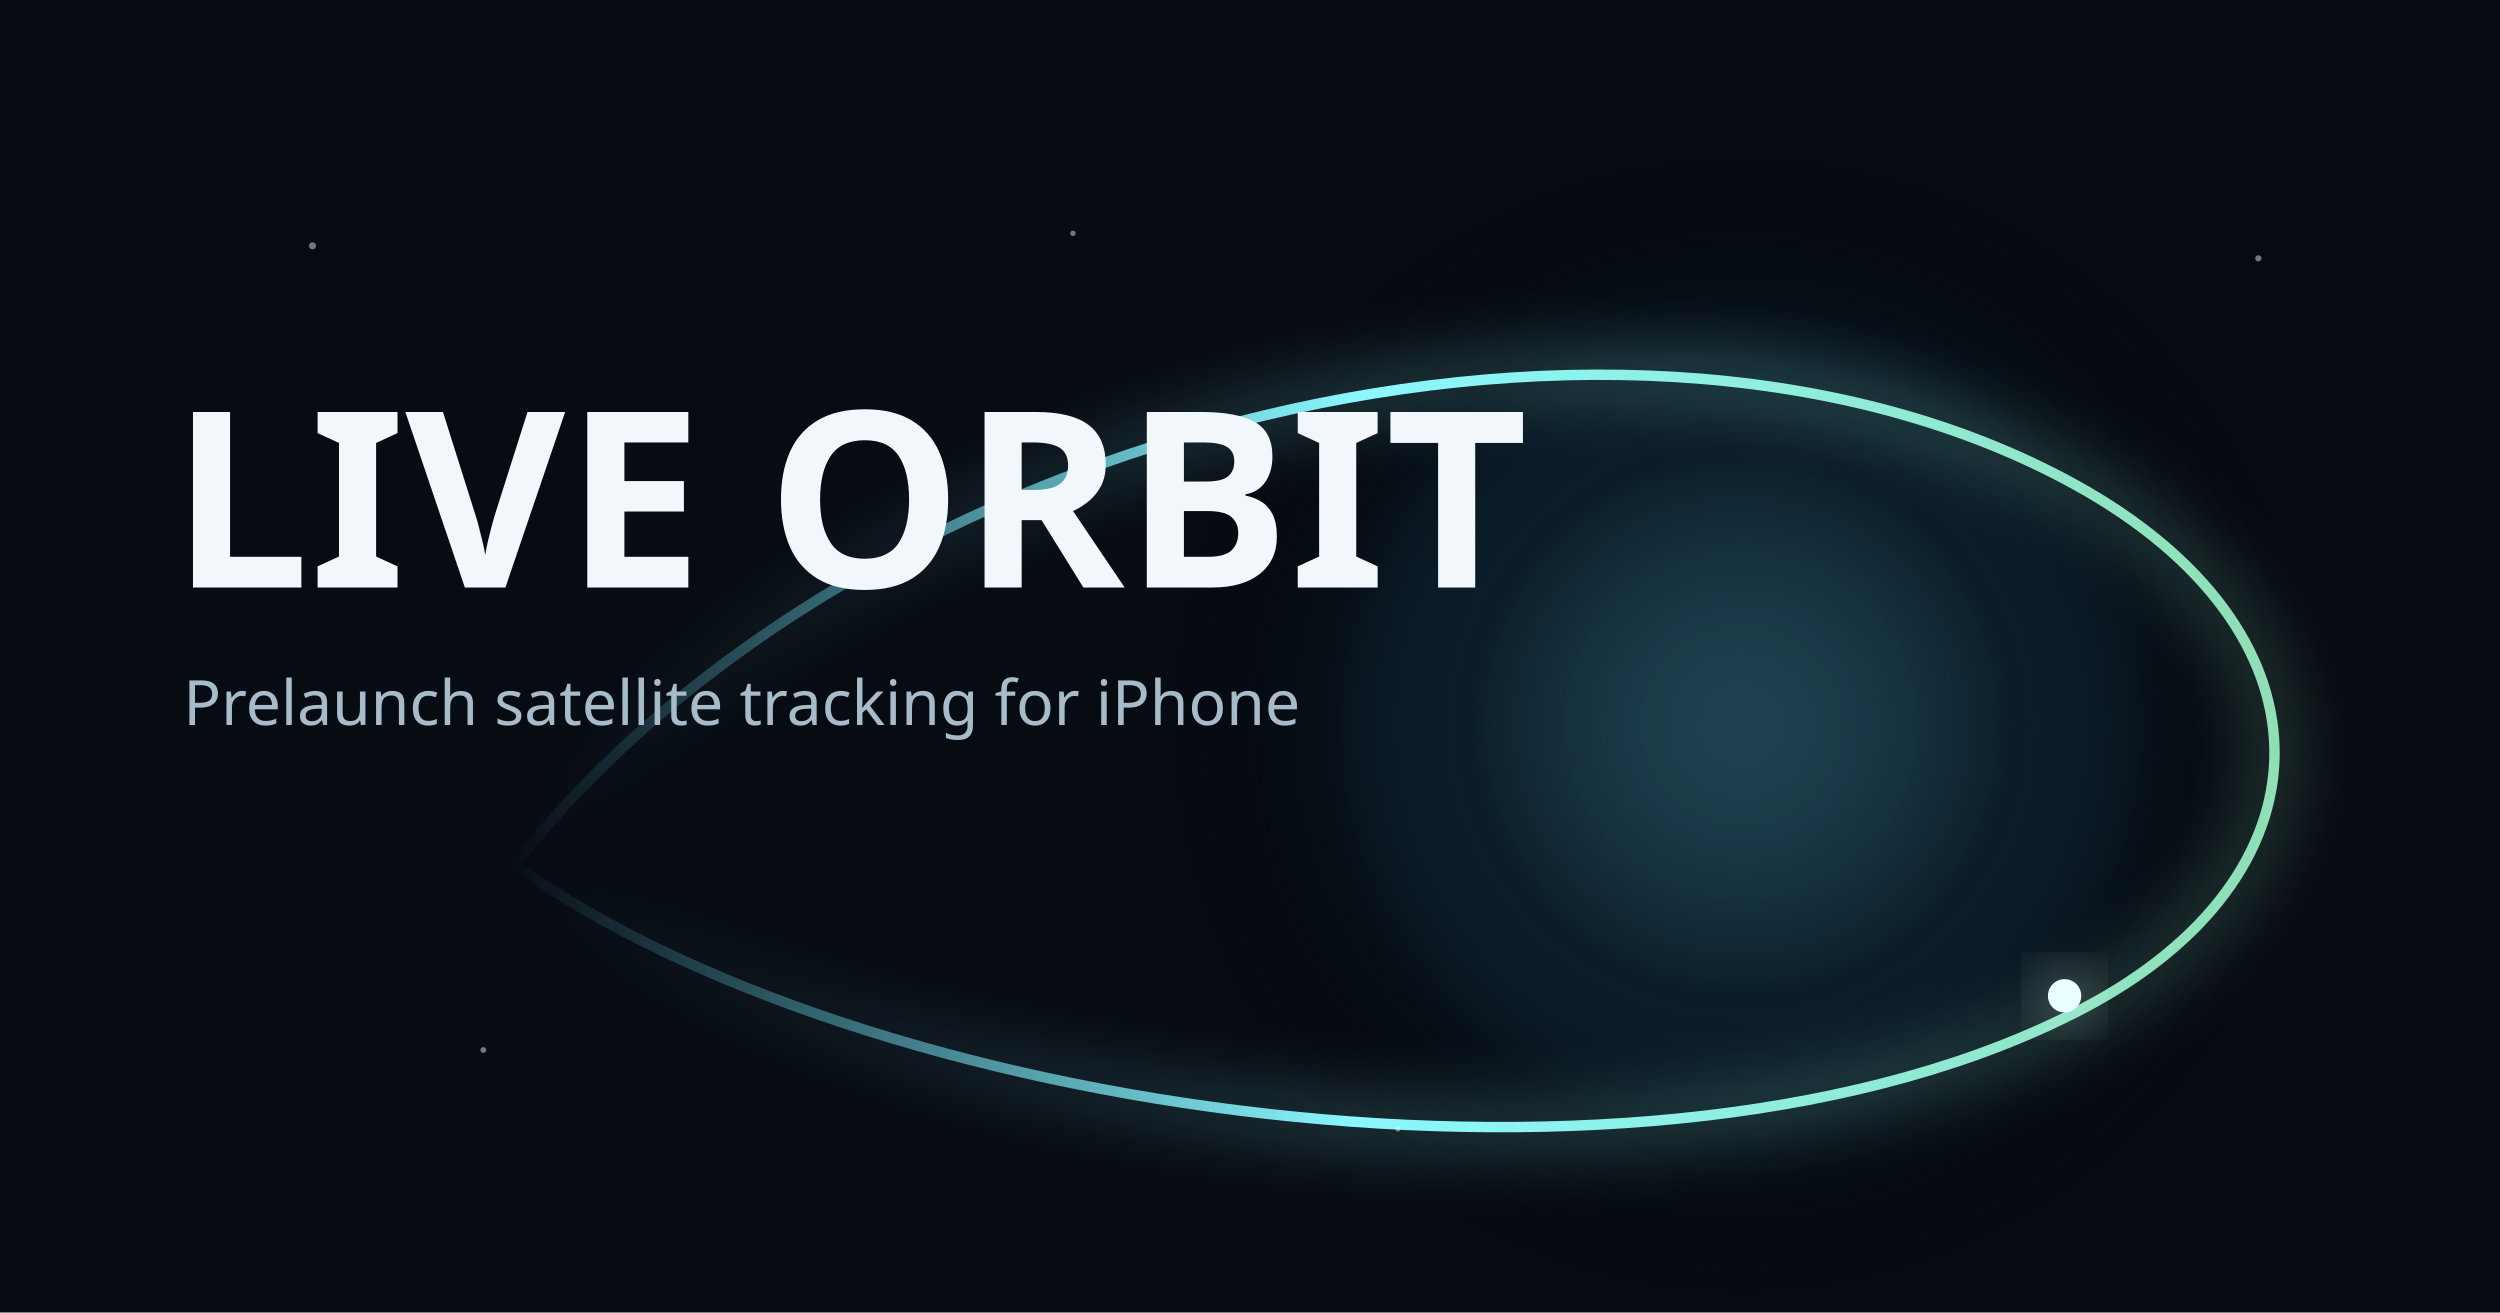
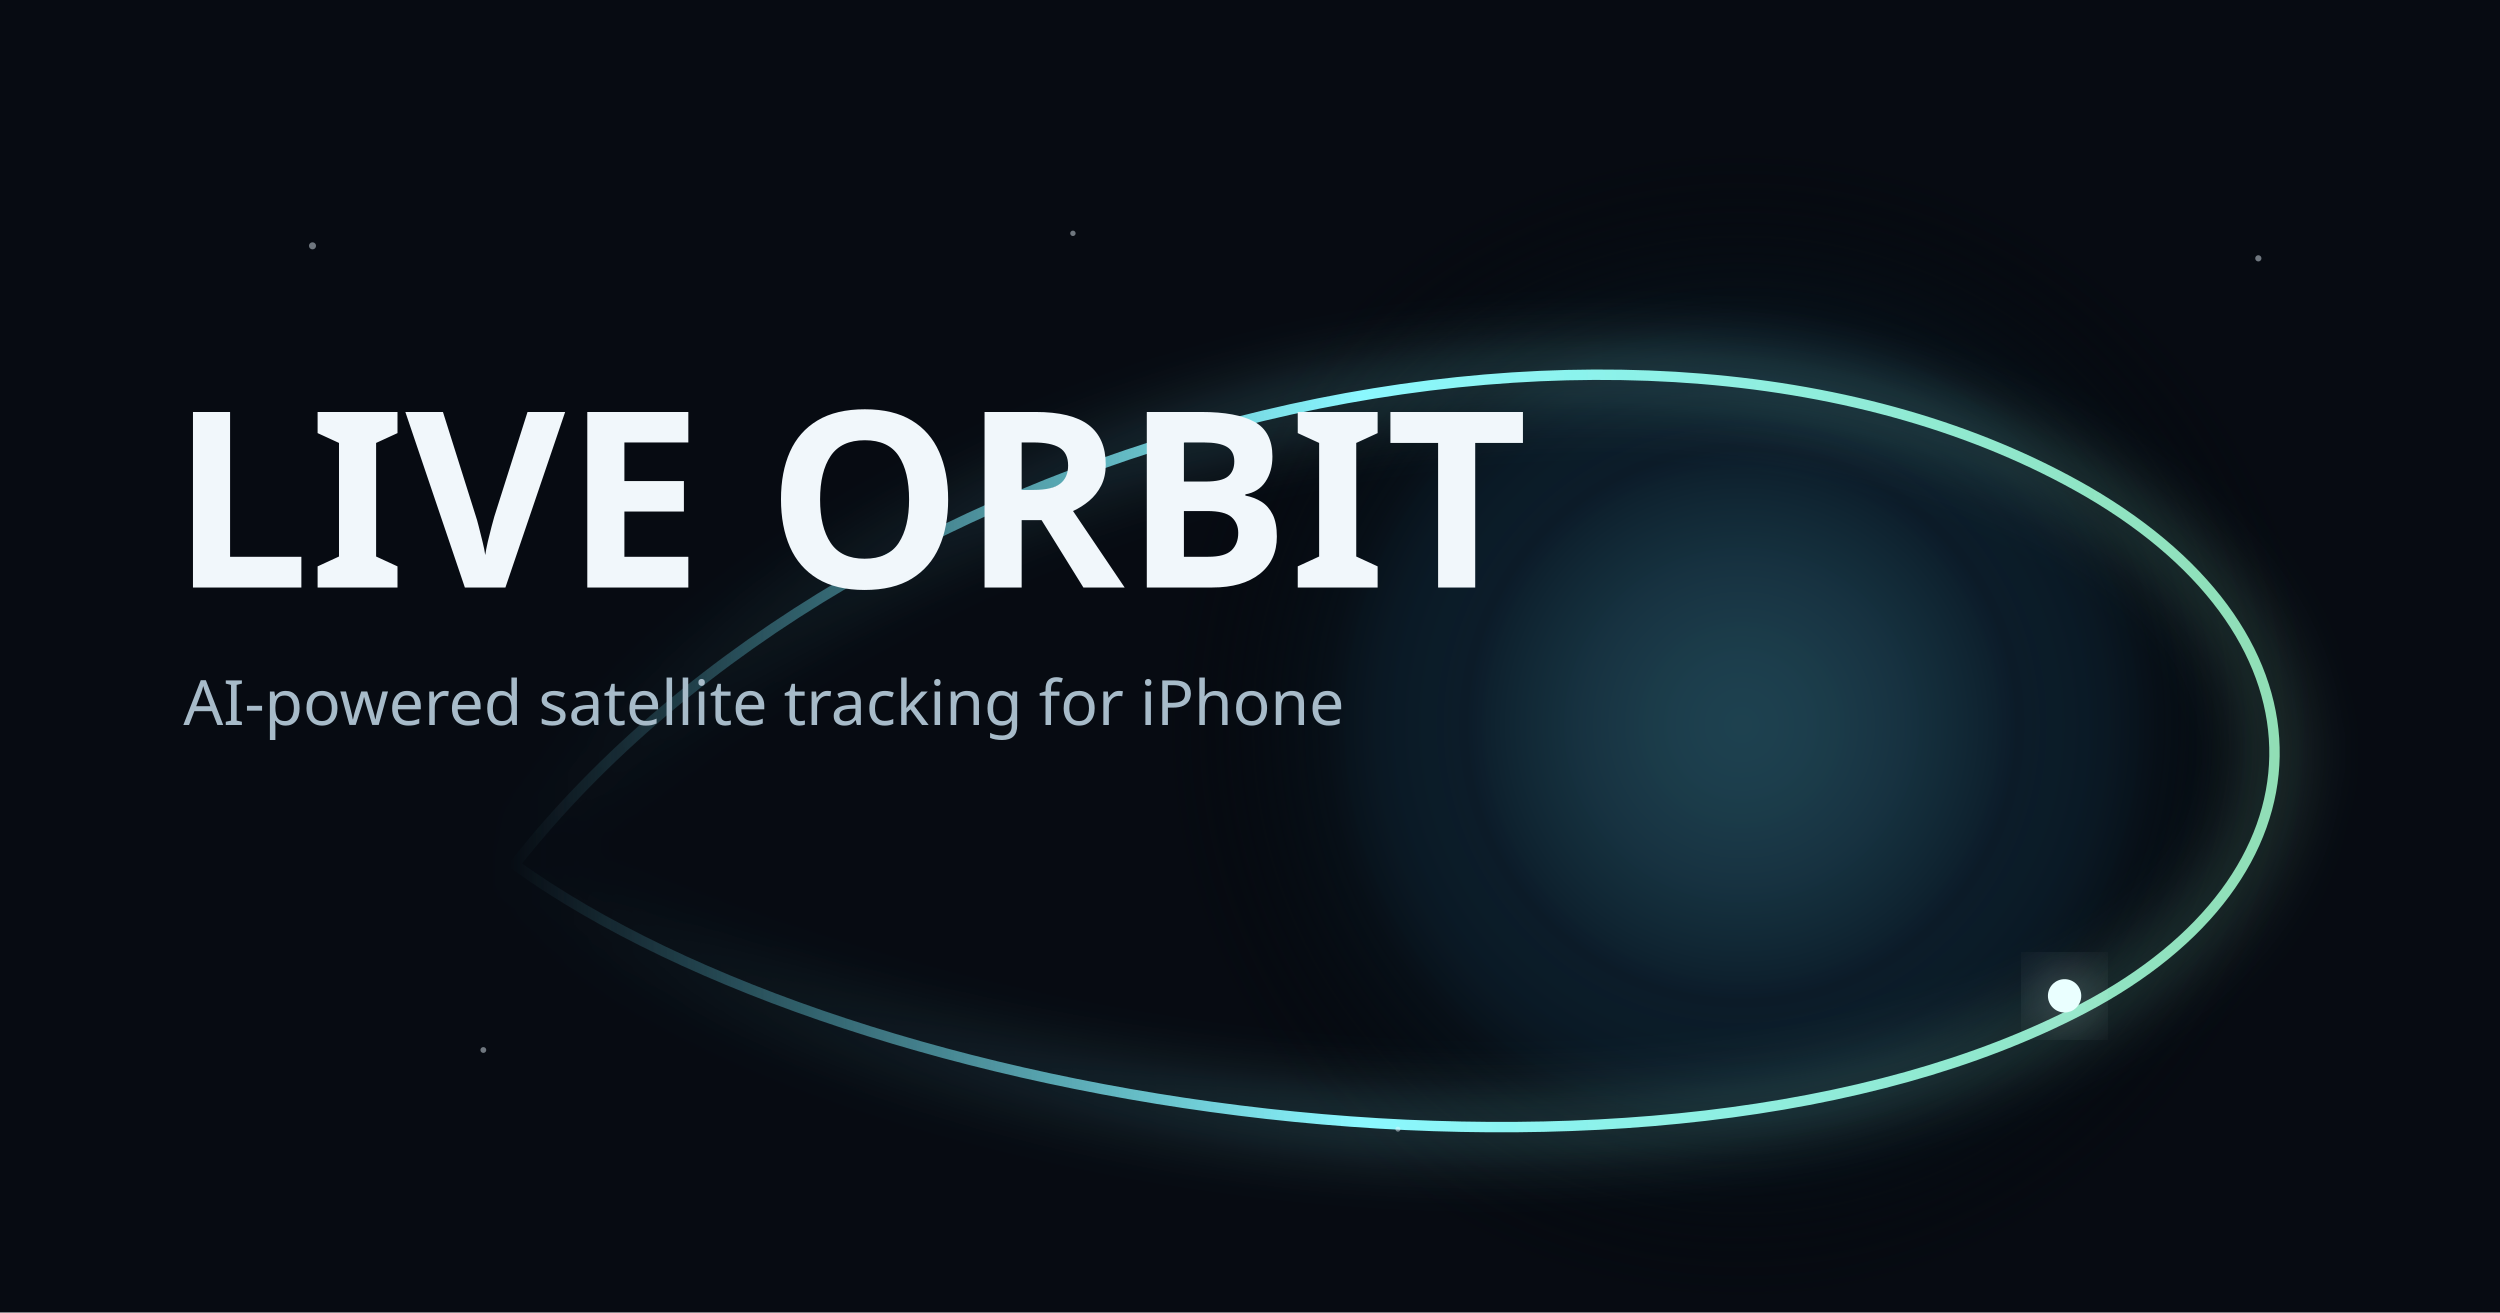
<svg xmlns="http://www.w3.org/2000/svg" width="1200" height="630" viewBox="0 0 1200 630">
  <defs>
    <radialGradient id="earthGlow" cx="50%" cy="50%" r="50%">
      <stop offset="0%" stop-color="#5fdcff" stop-opacity="0.26" />
      <stop offset="48%" stop-color="#123247" stop-opacity="0.42" />
      <stop offset="72%" stop-color="#071018" stop-opacity="0.92" />
      <stop offset="100%" stop-color="#03060b" stop-opacity="0" />
    </radialGradient>
    <linearGradient id="arc" x1="0" y1="0" x2="1" y2="0">
      <stop offset="0%" stop-color="#6ee7ff" stop-opacity="0" />
      <stop offset="48%" stop-color="#8bf8ff" />
      <stop offset="100%" stop-color="#a6ffcf" stop-opacity="0.85" />
    </linearGradient>
    <filter id="softGlow" x="-80%" y="-80%" width="260%" height="260%">
      <feGaussianBlur stdDeviation="16" result="blur" />
      <feMerge>
        <feMergeNode in="blur" />
        <feMergeNode in="SourceGraphic" />
      </feMerge>
    </filter>
  </defs>
  <rect width="1200" height="630" fill="#070b12" />
  <circle cx="836" cy="348" r="276" fill="url(#earthGlow)" />
  <path d="M247 415C414 203 787 112 1002 236C1124 307 1120 421 1000 484C794 592 412 534 247 415Z" fill="none" stroke="url(#arc)" stroke-width="5" stroke-linecap="round" filter="url(#softGlow)" />
  <circle cx="991" cy="478" r="8" fill="#eaffff" filter="url(#softGlow)" />
  <g opacity="0.46">
    <circle cx="150" cy="118" r="1.7" fill="#eaf7ff" />
    <circle cx="232" cy="504" r="1.4" fill="#eaf7ff" />
    <circle cx="515" cy="112" r="1.3" fill="#eaf7ff" />
    <circle cx="671" cy="542" r="1.2" fill="#eaf7ff" />
    <circle cx="1084" cy="124" r="1.5" fill="#eaf7ff" />
  </g>
  <text x="82" y="282" fill="#f1f7fb" font-family="system-ui, sans-serif" font-size="118" font-weight="900">LIVE ORBIT</text>
-   <text x="88" y="348" fill="#a7bbc9" font-family="system-ui, sans-serif" font-size="30">Prelaunch satellite tracking for iPhone</text>
+   <text x="88" y="348" fill="#a7bbc9" font-family="system-ui, sans-serif" font-size="30">AI-powered satellite tracking for iPhone</text>
</svg>
